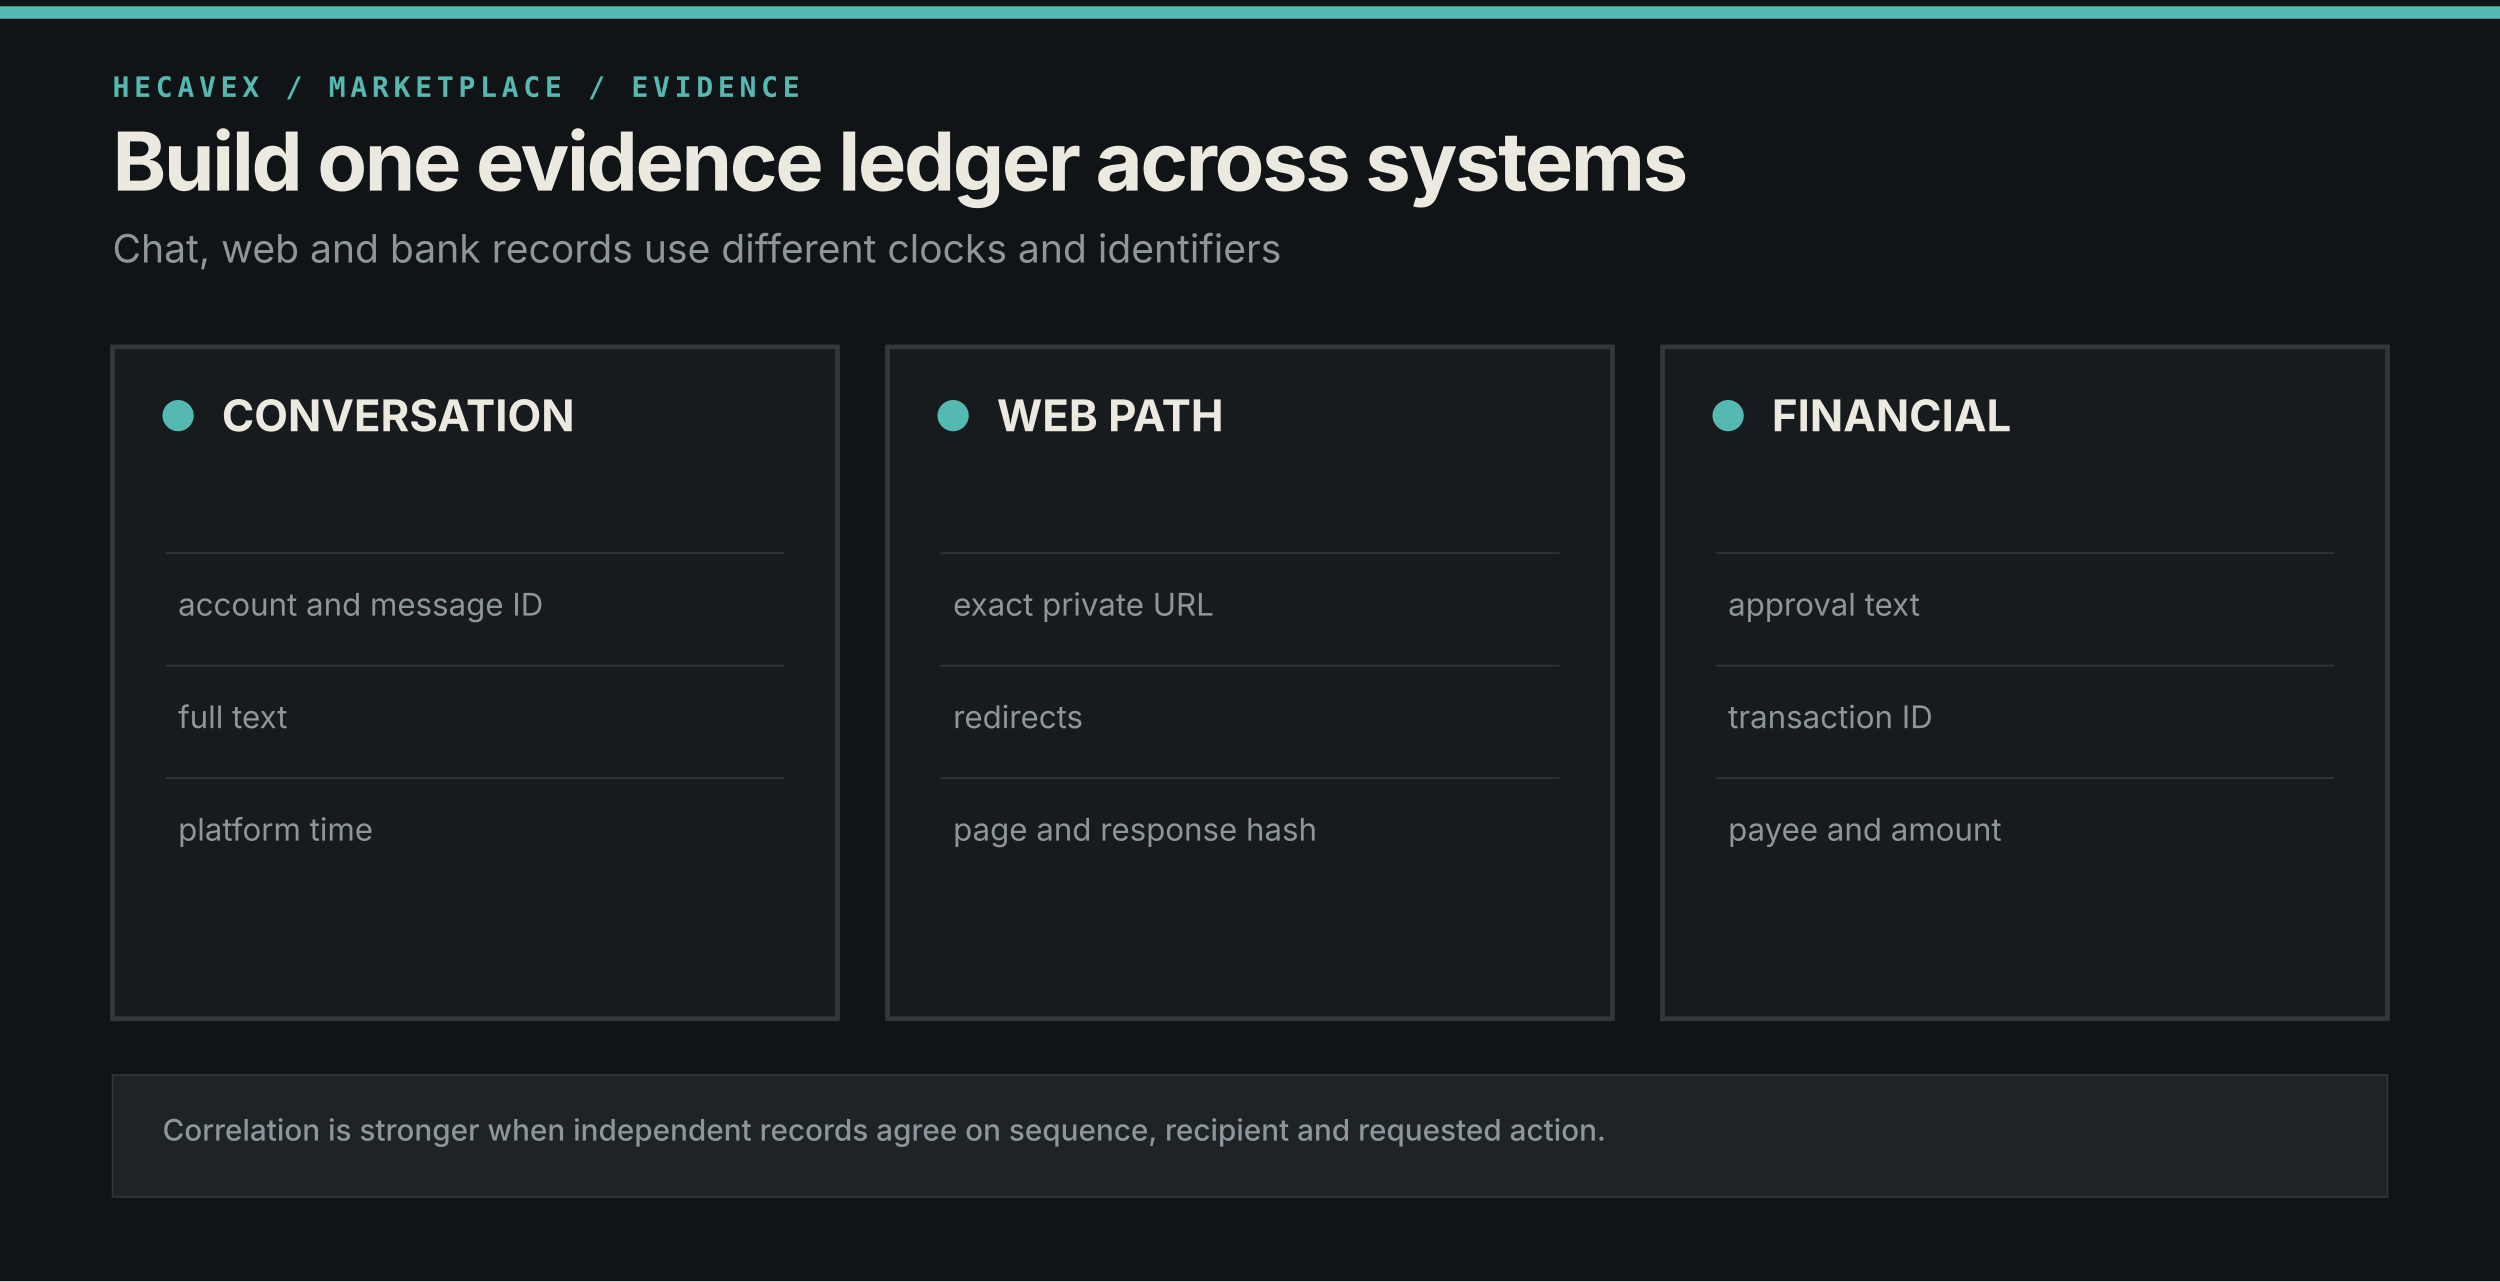
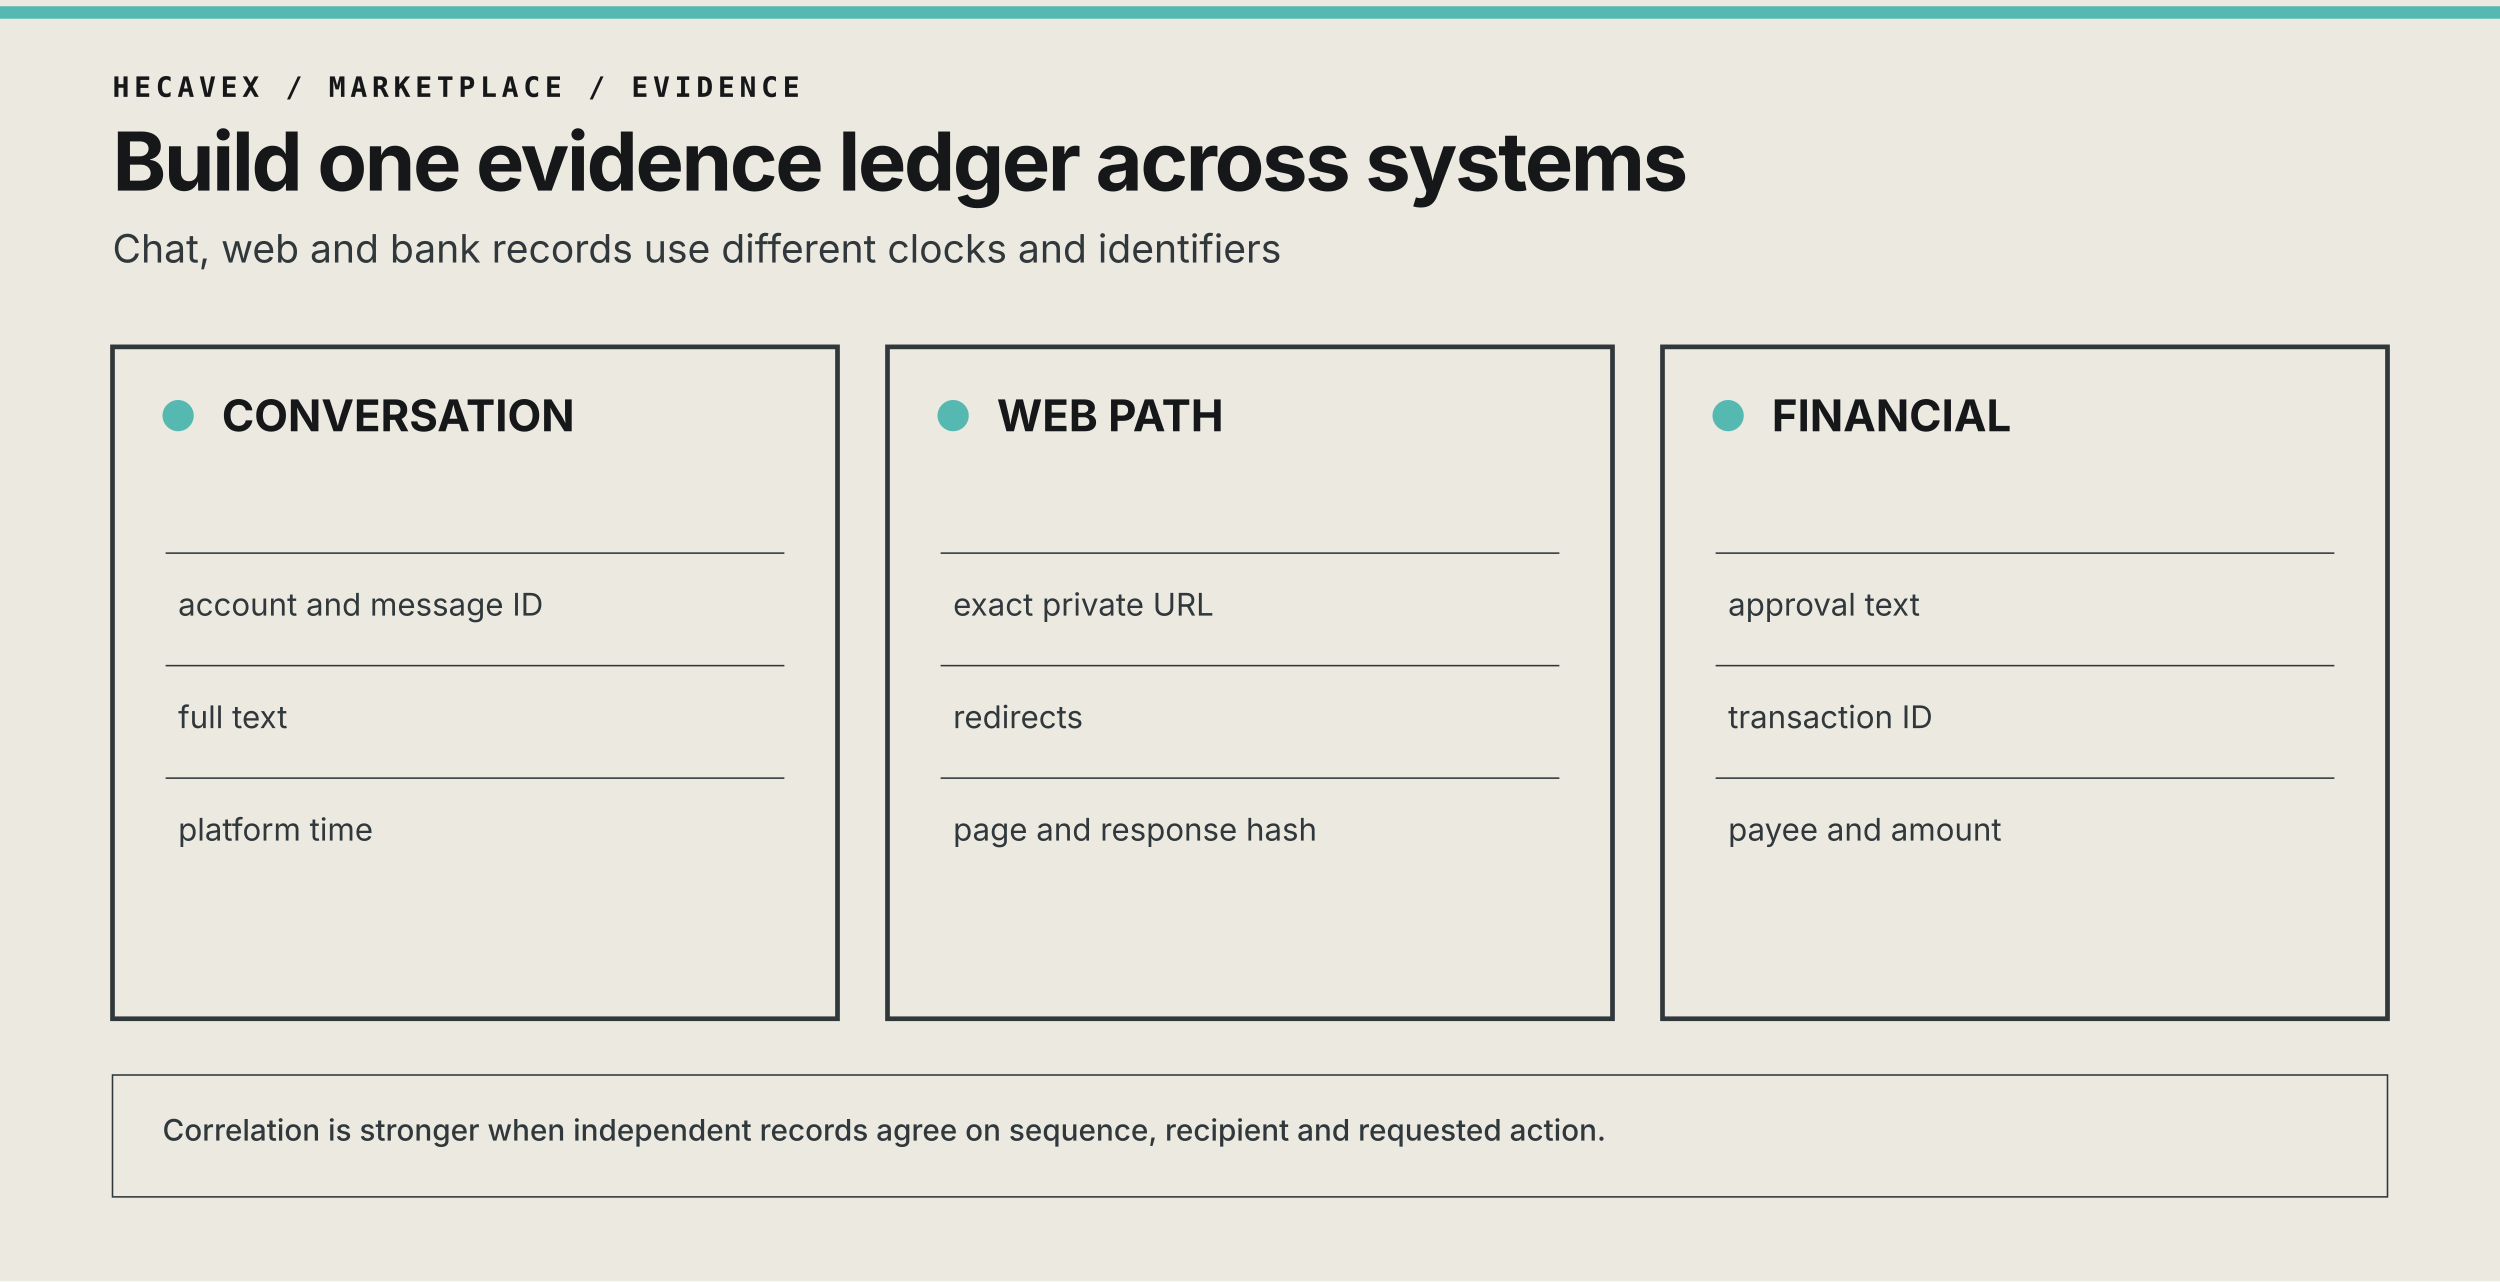
<svg xmlns="http://www.w3.org/2000/svg" width="1600" height="820" viewBox="0 0 1600 820" role="img" aria-labelledby="title desc">
  <defs>
    <marker id="arrow" viewBox="0 0 12 12" refX="10" refY="6" markerWidth="10" markerHeight="10" orient="auto">
      <path d="M0 0 12 6 0 12Z" fill="#55b9b1" />
    </marker>
    <style>
      .sans{font-family:Inter,Arial,sans-serif}.mono{font-family:'IBM Plex Mono',Consolas,monospace}
-       .title{font:700 52px Inter,Arial,sans-serif;fill:#ece9e1;letter-spacing:-1.5px}
-       .subtitle{font:400 25px Inter,Arial,sans-serif;fill:#8d969a}
-       .eyebrow{font:600 18px 'IBM Plex Mono',Consolas,monospace;fill:#55b9b1;letter-spacing:3px}
-       .node-title{font:700 28px Inter,Arial,sans-serif;fill:#ece9e1}
-       .node-copy{font:400 20px Inter,Arial,sans-serif;fill:#8d969a}
-       .node-code{font:600 18px 'IBM Plex Mono',Consolas,monospace;fill:#55b9b1}
-       .note{font:500 19px Inter,Arial,sans-serif;fill:#8d969a}
+       .title{font:700 52px Inter,Arial,sans-serif;fill:#151719;letter-spacing:-1.5px}
+       .subtitle{font:400 25px Inter,Arial,sans-serif;fill:#30383b}
+       .eyebrow{font:600 18px 'IBM Plex Mono',Consolas,monospace;fill:#151719;letter-spacing:3px}
+       .node-title{font:700 28px Inter,Arial,sans-serif;fill:#151719}
+       .node-copy{font:400 20px Inter,Arial,sans-serif;fill:#30383b}
+       .node-code{font:600 18px 'IBM Plex Mono',Consolas,monospace;fill:#151719}
+       .note{font:500 19px Inter,Arial,sans-serif;fill:#30383b}
    </style>
  </defs>
-   <rect width="1600" height="820" fill="#111416" />
+   <rect width="1600" height="820" fill="#ece9e1" />
  <path d="M0 8H1600" stroke="#55b9b1" stroke-width="8" />
  <text x="72" y="62" class="eyebrow">HECAVEX / MARKETPLACE / EVIDENCE</text>
  <text x="72" y="122" class="title" text-anchor="start">
    <tspan x="72" dy="0">Build one evidence ledger across systems</tspan>
  </text>
  <text x="72" y="168" class="subtitle" text-anchor="start">
    <tspan x="72" dy="0">Chat, web and bank records use different clocks and identifiers</tspan>
  </text>
  <g>
-     <rect x="72" y="222" width="464" height="430" fill="#171b1d" stroke="#30383b" stroke-width="3" />
+     <rect x="72" y="222" width="464" height="430" fill="#ece9e1" stroke="#30383b" stroke-width="3" />
    <circle cx="114" cy="266" r="10" fill="#55b9b1" />
    <text x="142" y="276" class="node-title" text-anchor="start">
      <tspan x="142" dy="0">CONVERSATION</tspan>
    </text>
    <g>
      <path d="M106 354H502" stroke="#30383b" />
      <text x="114" y="394" class="node-copy">account and message ID</text>
    </g>
    <g>
      <path d="M106 426H502" stroke="#30383b" />
      <text x="114" y="466" class="node-copy">full text</text>
    </g>
    <g>
      <path d="M106 498H502" stroke="#30383b" />
      <text x="114" y="538" class="node-copy">platform time</text>
    </g>
  </g>
  <g>
-     <rect x="568" y="222" width="464" height="430" fill="#171b1d" stroke="#30383b" stroke-width="3" />
+     <rect x="568" y="222" width="464" height="430" fill="#ece9e1" stroke="#30383b" stroke-width="3" />
    <circle cx="610" cy="266" r="10" fill="#55b9b1" />
    <text x="638" y="276" class="node-title" text-anchor="start">
      <tspan x="638" dy="0">WEB PATH</tspan>
    </text>
    <g>
      <path d="M602 354H998" stroke="#30383b" />
      <text x="610" y="394" class="node-copy">exact private URL</text>
    </g>
    <g>
      <path d="M602 426H998" stroke="#30383b" />
      <text x="610" y="466" class="node-copy">redirects</text>
    </g>
    <g>
      <path d="M602 498H998" stroke="#30383b" />
      <text x="610" y="538" class="node-copy">page and response hash</text>
    </g>
  </g>
  <g>
-     <rect x="1064" y="222" width="464" height="430" fill="#171b1d" stroke="#30383b" stroke-width="3" />
+     <rect x="1064" y="222" width="464" height="430" fill="#ece9e1" stroke="#30383b" stroke-width="3" />
    <circle cx="1106" cy="266" r="10" fill="#55b9b1" />
    <text x="1134" y="276" class="node-title" text-anchor="start">
      <tspan x="1134" dy="0">FINANCIAL</tspan>
    </text>
    <g>
      <path d="M1098 354H1494" stroke="#30383b" />
      <text x="1106" y="394" class="node-copy">approval text</text>
    </g>
    <g>
      <path d="M1098 426H1494" stroke="#30383b" />
      <text x="1106" y="466" class="node-copy">transaction ID</text>
    </g>
    <g>
      <path d="M1098 498H1494" stroke="#30383b" />
      <text x="1106" y="538" class="node-copy">payee and amount</text>
    </g>
  </g>
-   <rect x="72" y="688" width="1456" height="78" fill="#1d2326" stroke="#30383b" />
+   <rect x="72" y="688" width="1456" height="78" fill="#ece9e1" stroke="#30383b" />
  <text x="104" y="730" class="note" text-anchor="start">
    <tspan x="104" dy="0">Correlation is stronger when independent records agree on sequence, recipient and requested action.</tspan>
  </text>
</svg>
